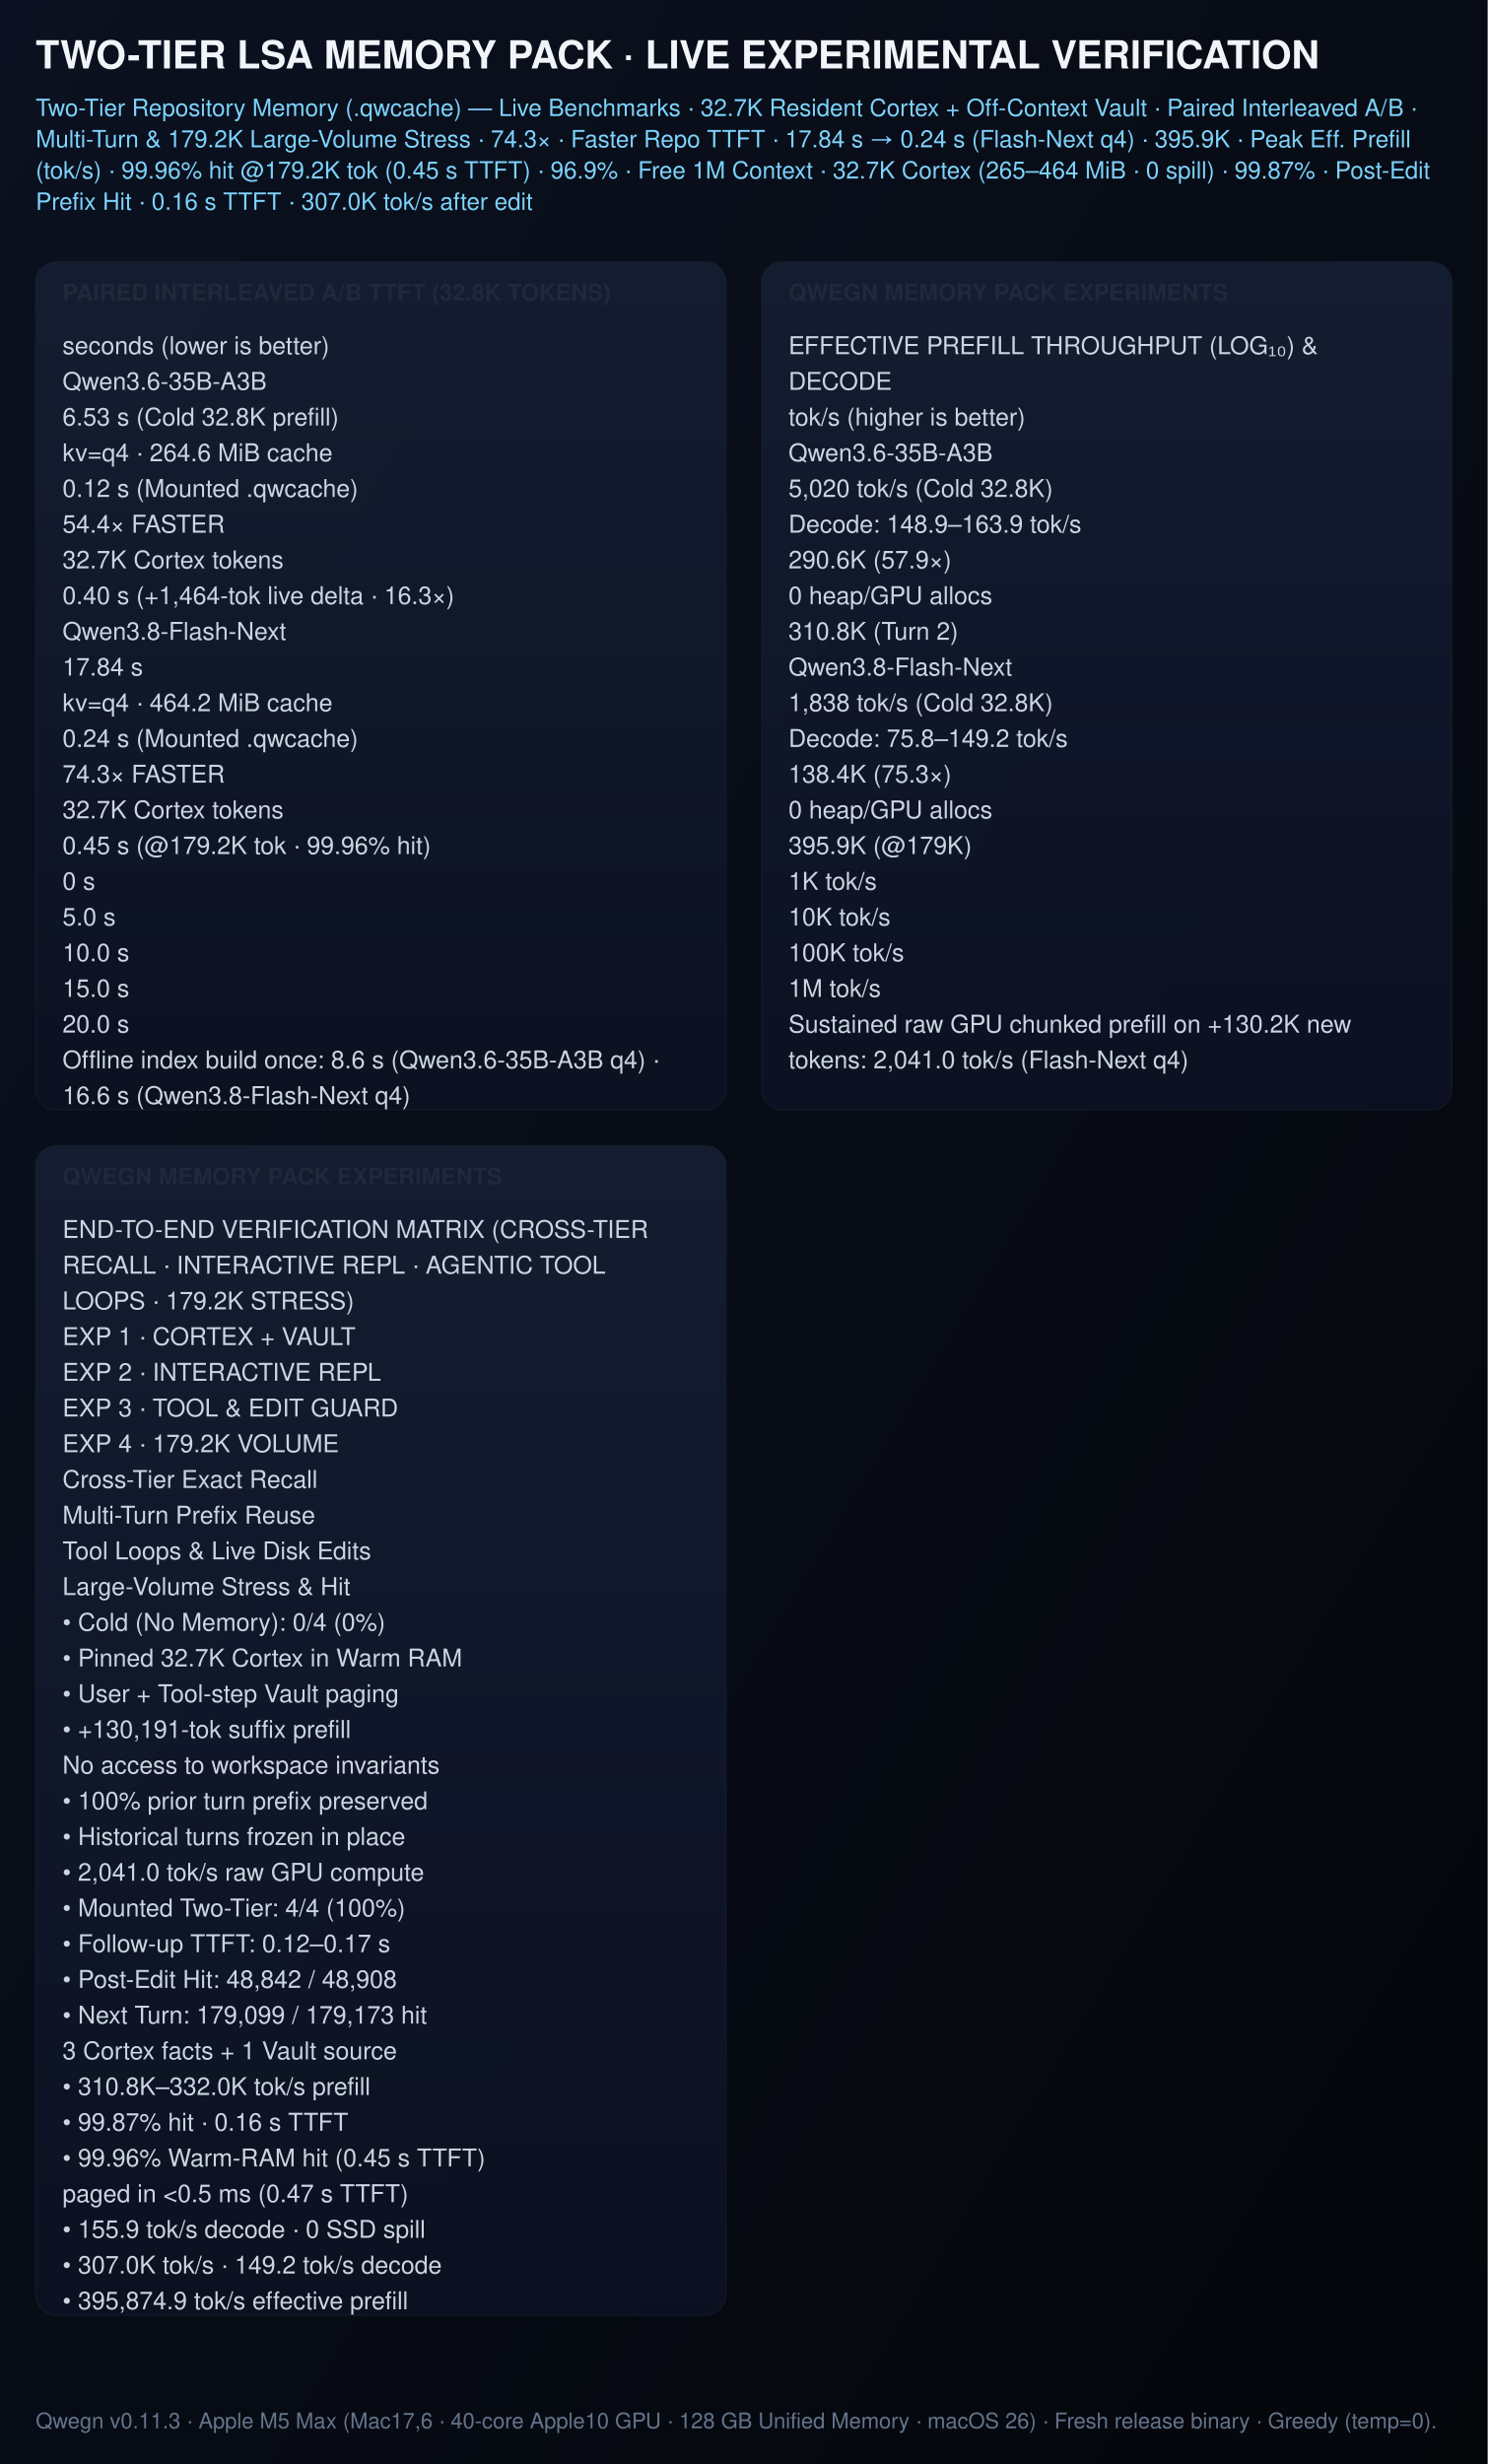
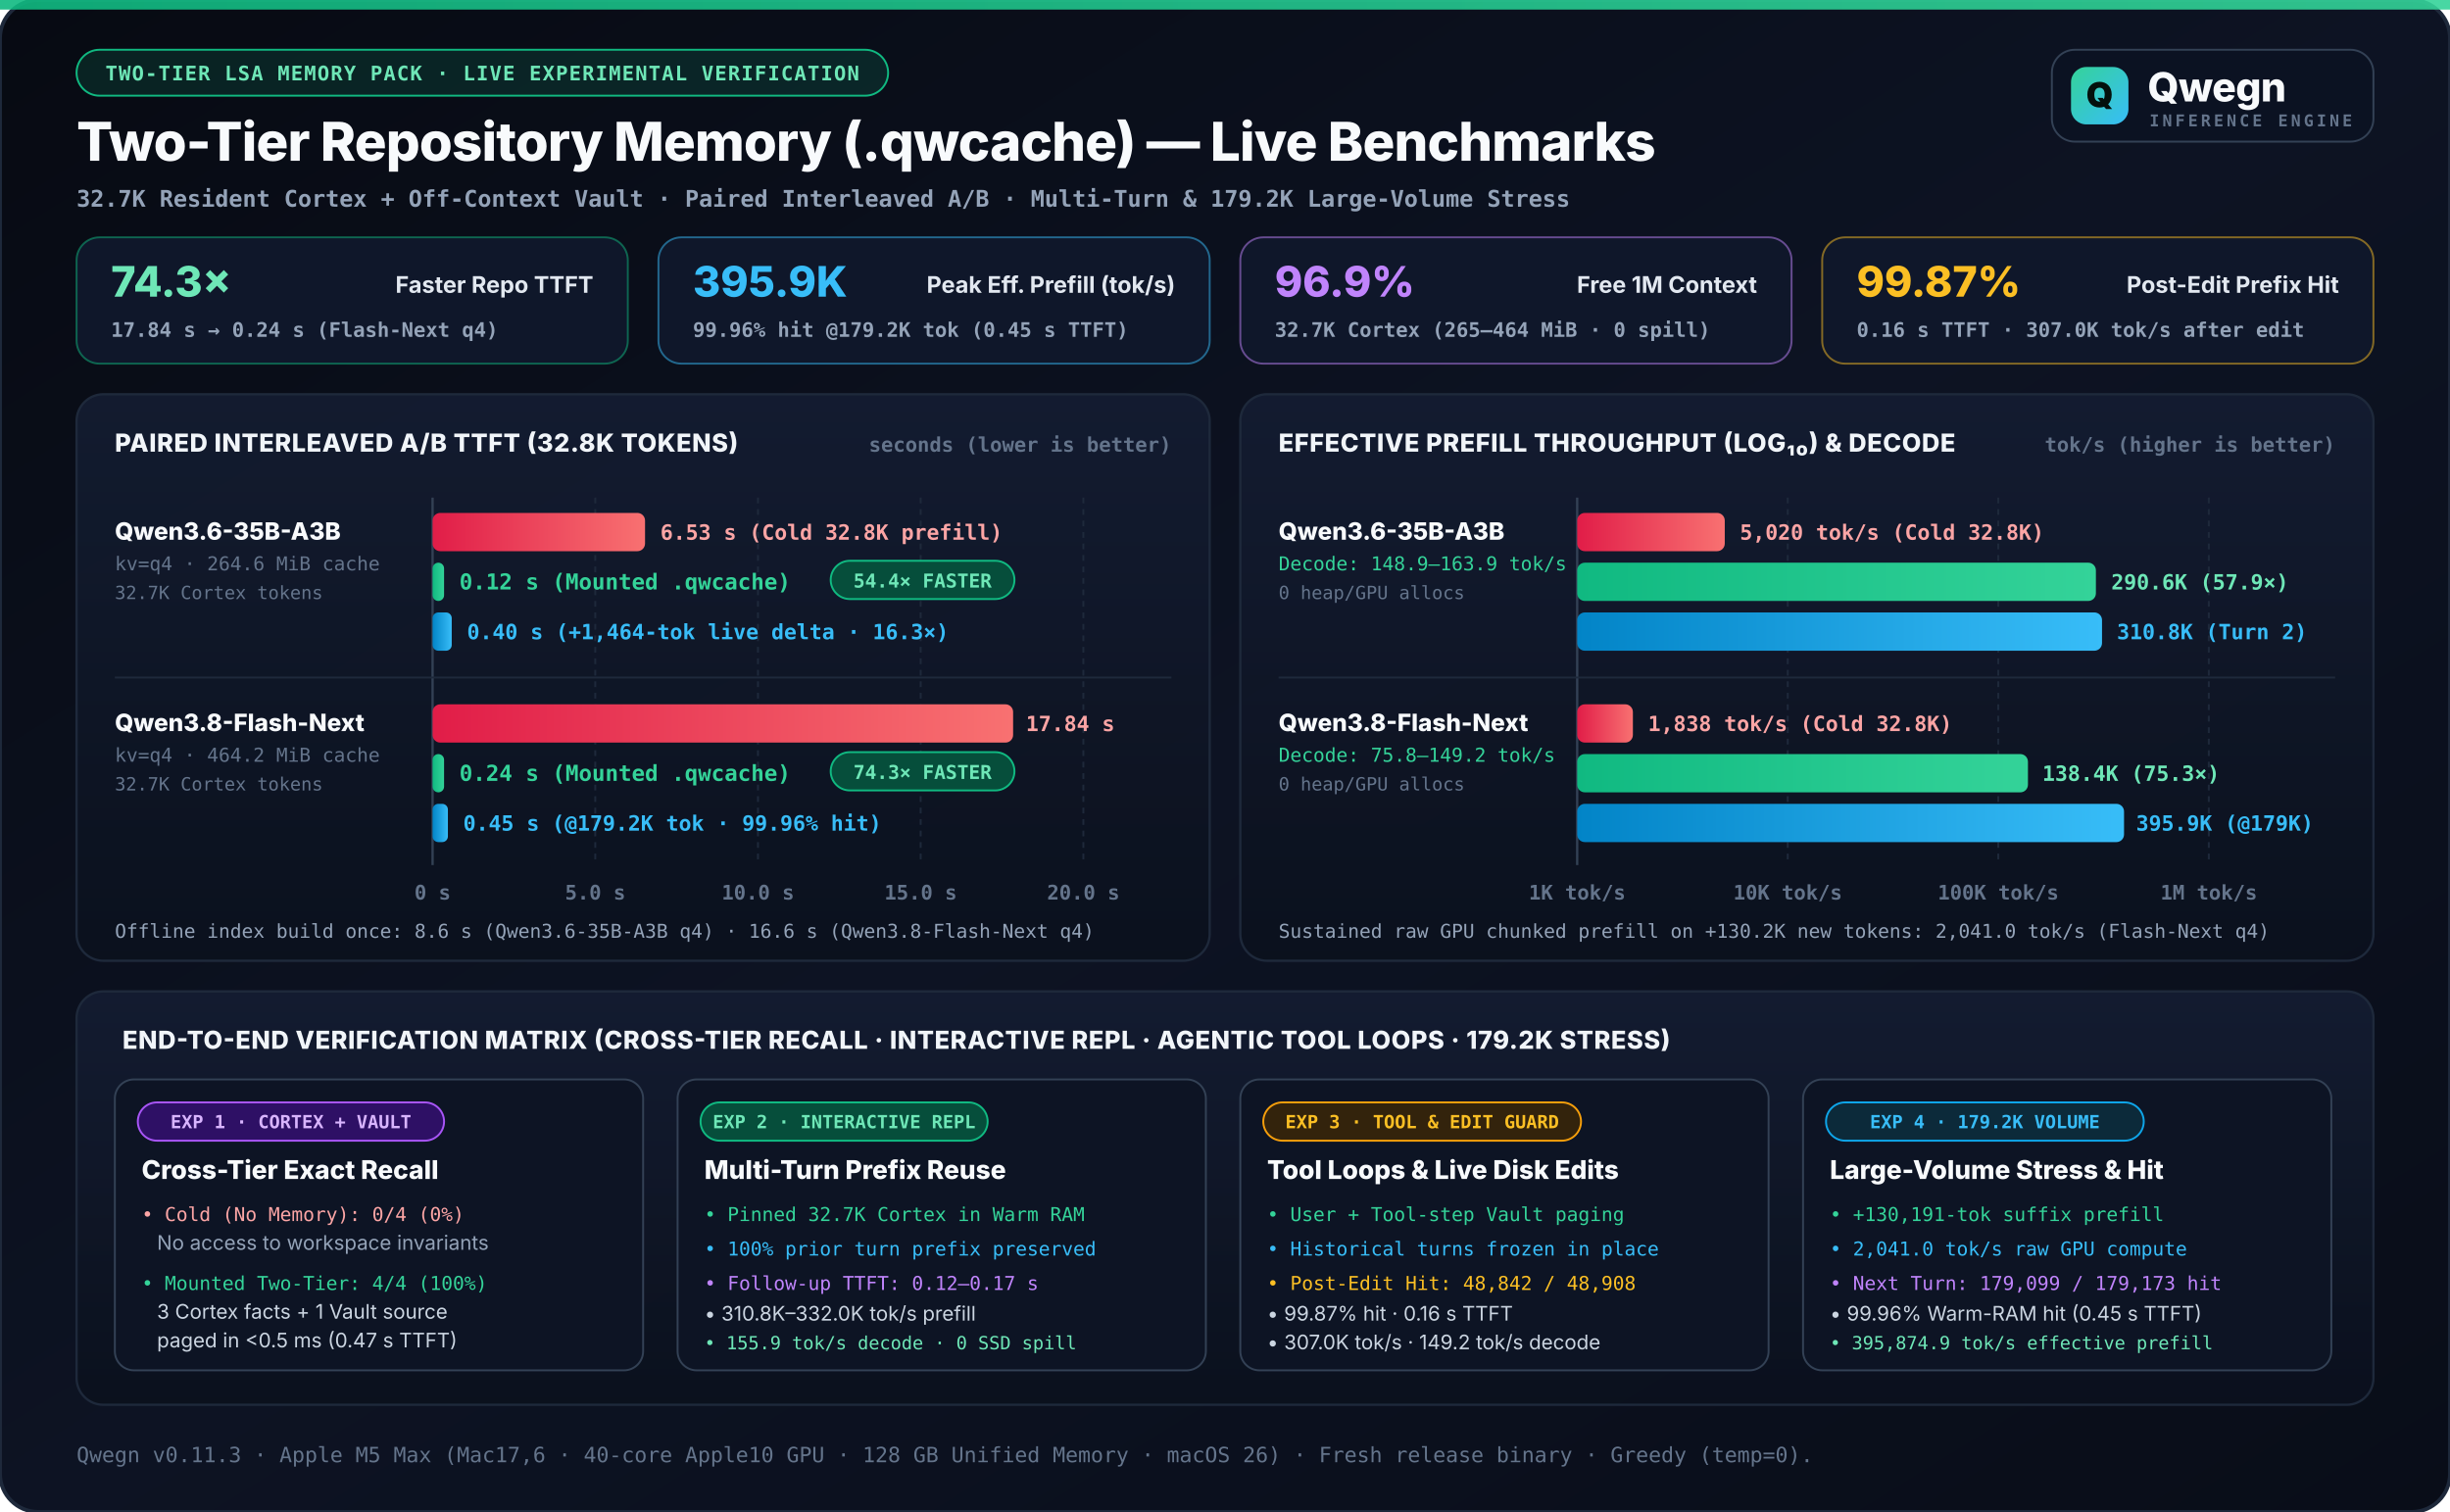
- <svg xmlns="http://www.w3.org/2000/svg" viewBox="0 0 1000 1656" width="1000" height="1656">
+ <svg xmlns="http://www.w3.org/2000/svg" viewBox="0 0 1280 790" width="1280" height="790">
  <defs>
-     <linearGradient id="bg" x1="0%" y1="0%" x2="100%" y2="100%">
-       <stop offset="0%" stop-color="#0b1120" />
-       <stop offset="100%" stop-color="#04060a" />
+     <linearGradient id="bg" x1="0" y1="0" x2="1" y2="1">
+       <stop offset="0" stop-color="#070a12" />
+       <stop offset="0.5" stop-color="#0d1323" />
+       <stop offset="1" stop-color="#090d18" />
    </linearGradient>
-     <linearGradient id="card" x1="0%" y1="0%" x2="0%" y2="100%">
-       <stop offset="0%" stop-color="#151d31" stop-opacity="0.97" />
-       <stop offset="100%" stop-color="#0c1122" stop-opacity="0.95" />
+     <linearGradient id="card" x1="0" y1="0" x2="0" y2="1">
+       <stop offset="0" stop-color="#131c31" stop-opacity="0.94" />
+       <stop offset="1" stop-color="#0b101d" stop-opacity="0.97" />
    </linearGradient>
+     <linearGradient id="emGrad" x1="0" y1="0" x2="1" y2="0">
+       <stop offset="0" stop-color="#10b981" />
+       <stop offset="1" stop-color="#34d399" />
+     </linearGradient>
+     <linearGradient id="cyGrad" x1="0" y1="0" x2="1" y2="0">
+       <stop offset="0" stop-color="#0284c7" />
+       <stop offset="1" stop-color="#38bdf8" />
+     </linearGradient>
+     <linearGradient id="coGrad" x1="0" y1="0" x2="1" y2="0">
+       <stop offset="0" stop-color="#e11d48" />
+       <stop offset="1" stop-color="#f87171" />
+     </linearGradient>
+     <linearGradient id="mark" x1="0" y1="0" x2="1" y2="1">
+       <stop offset="0" stop-color="#34d399" />
+       <stop offset="1" stop-color="#38bdf8" />
+     </linearGradient>
+     <style>
+       .sans { font-family: -apple-system, BlinkMacSystemFont, "SF Pro Display", "Inter", system-ui, sans-serif; }
+       .mono { font-family: "SF Mono", "JetBrains Mono", Menlo, Consolas, monospace; }
+       .ct { font-size: 13px; font-weight: 800; fill: #f1f5f9; letter-spacing: 0.3px; }
+       .ax { font-size: 10.5px; font-weight: 600; fill: #64748b; }
+       .grid { stroke: #1e293b; stroke-width: 1; stroke-dasharray: 3 3; }
+       .axis { stroke: #334155; stroke-width: 1.2; }
+     </style>
  </defs>
-   <rect width="1000" height="1656" fill="url(#bg)" />
-   <text x="24" y="46" font-family="Helvetica Neue,Helvetica,Arial" font-size="26" font-weight="bold" fill="#f1f5f9">TWO-TIER LSA MEMORY PACK · LIVE EXPERIMENTAL VERIFICATION</text>
-   <text x="24" y="78" font-family="Helvetica,Arial" font-size="16" fill="#7dd3fc">Two-Tier Repository Memory (.qwcache) — Live Benchmarks · 32.7K Resident Cortex + Off-Context Vault · Paired Interleaved A/B ·</text>
-   <text x="24" y="99" font-family="Helvetica,Arial" font-size="16" fill="#7dd3fc">Multi-Turn &amp; 179.2K Large-Volume Stress · 74.3× · Faster Repo TTFT · 17.84 s → 0.24 s (Flash-Next q4) · 395.9K · Peak Eff. Prefill</text>
-   <text x="24" y="120" font-family="Helvetica,Arial" font-size="16" fill="#7dd3fc">(tok/s) · 99.96% hit @179.2K tok (0.45 s TTFT) · 96.9% · Free 1M Context · 32.7K Cortex (265–464 MiB · 0 spill) · 99.87% · Post-Edit</text>
-   <text x="24" y="141" font-family="Helvetica,Arial" font-size="16" fill="#7dd3fc">Prefix Hit · 0.16 s TTFT · 307.0K tok/s after edit</text>
-   <rect x="24" y="176" width="464" height="570" rx="14" fill="url(#card)" stroke="#1e293b" stroke-opacity="0.35" />
-   <text x="42" y="202" font-family="Helvetica,Arial" font-size="15.5" font-weight="bold" fill="#1e293b">PAIRED INTERLEAVED A/B TTFT (32.8K TOKENS)</text>
-   <text x="42" y="238" font-family="Helvetica,Arial" font-size="16.5" fill="#cbd5e1">seconds (lower is better)</text>
-   <text x="42" y="262" font-family="Helvetica,Arial" font-size="16.5" fill="#cbd5e1">Qwen3.6-35B-A3B</text>
-   <text x="42" y="286" font-family="Helvetica,Arial" font-size="16.5" fill="#cbd5e1">6.53 s (Cold 32.8K prefill)</text>
-   <text x="42" y="310" font-family="Helvetica,Arial" font-size="16.5" fill="#cbd5e1">kv=q4 · 264.6 MiB cache</text>
-   <text x="42" y="334" font-family="Helvetica,Arial" font-size="16.5" fill="#cbd5e1">0.12 s (Mounted .qwcache)</text>
-   <text x="42" y="358" font-family="Helvetica,Arial" font-size="16.5" fill="#cbd5e1">54.4× FASTER</text>
-   <text x="42" y="382" font-family="Helvetica,Arial" font-size="16.5" fill="#cbd5e1">32.7K Cortex tokens</text>
-   <text x="42" y="406" font-family="Helvetica,Arial" font-size="16.5" fill="#cbd5e1">0.40 s (+1,464-tok live delta · 16.3×)</text>
-   <text x="42" y="430" font-family="Helvetica,Arial" font-size="16.5" fill="#cbd5e1">Qwen3.8-Flash-Next</text>
-   <text x="42" y="454" font-family="Helvetica,Arial" font-size="16.5" fill="#cbd5e1">17.84 s</text>
-   <text x="42" y="478" font-family="Helvetica,Arial" font-size="16.5" fill="#cbd5e1">kv=q4 · 464.2 MiB cache</text>
-   <text x="42" y="502" font-family="Helvetica,Arial" font-size="16.5" fill="#cbd5e1">0.24 s (Mounted .qwcache)</text>
-   <text x="42" y="526" font-family="Helvetica,Arial" font-size="16.5" fill="#cbd5e1">74.3× FASTER</text>
-   <text x="42" y="550" font-family="Helvetica,Arial" font-size="16.5" fill="#cbd5e1">32.7K Cortex tokens</text>
-   <text x="42" y="574" font-family="Helvetica,Arial" font-size="16.5" fill="#cbd5e1">0.45 s (@179.2K tok · 99.96% hit)</text>
-   <text x="42" y="598" font-family="Helvetica,Arial" font-size="16.5" fill="#cbd5e1">0 s</text>
-   <text x="42" y="622" font-family="Helvetica,Arial" font-size="16.5" fill="#cbd5e1">5.0 s</text>
-   <text x="42" y="646" font-family="Helvetica,Arial" font-size="16.5" fill="#cbd5e1">10.0 s</text>
-   <text x="42" y="670" font-family="Helvetica,Arial" font-size="16.5" fill="#cbd5e1">15.0 s</text>
-   <text x="42" y="694" font-family="Helvetica,Arial" font-size="16.5" fill="#cbd5e1">20.0 s</text>
-   <text x="42" y="718" font-family="Helvetica,Arial" font-size="16.5" fill="#cbd5e1">Offline index build once: 8.6 s (Qwen3.6-35B-A3B q4) ·</text>
-   <text x="42" y="742" font-family="Helvetica,Arial" font-size="16.5" fill="#cbd5e1">16.6 s (Qwen3.8-Flash-Next q4)</text>
-   <rect x="512" y="176" width="464" height="570" rx="14" fill="url(#card)" stroke="#1e293b" stroke-opacity="0.35" />
-   <text x="530" y="202" font-family="Helvetica,Arial" font-size="15.5" font-weight="bold" fill="#1e293b">QWEGN MEMORY PACK EXPERIMENTS</text>
-   <text x="530" y="238" font-family="Helvetica,Arial" font-size="16.5" fill="#cbd5e1">EFFECTIVE PREFILL THROUGHPUT (LOG₁₀) &amp;</text>
-   <text x="530" y="262" font-family="Helvetica,Arial" font-size="16.5" fill="#cbd5e1">DECODE</text>
-   <text x="530" y="286" font-family="Helvetica,Arial" font-size="16.5" fill="#cbd5e1">tok/s (higher is better)</text>
-   <text x="530" y="310" font-family="Helvetica,Arial" font-size="16.5" fill="#cbd5e1">Qwen3.6-35B-A3B</text>
-   <text x="530" y="334" font-family="Helvetica,Arial" font-size="16.5" fill="#cbd5e1">5,020 tok/s (Cold 32.8K)</text>
-   <text x="530" y="358" font-family="Helvetica,Arial" font-size="16.5" fill="#cbd5e1">Decode: 148.9–163.9 tok/s</text>
-   <text x="530" y="382" font-family="Helvetica,Arial" font-size="16.5" fill="#cbd5e1">290.6K (57.9×)</text>
-   <text x="530" y="406" font-family="Helvetica,Arial" font-size="16.5" fill="#cbd5e1">0 heap/GPU allocs</text>
-   <text x="530" y="430" font-family="Helvetica,Arial" font-size="16.5" fill="#cbd5e1">310.8K (Turn 2)</text>
-   <text x="530" y="454" font-family="Helvetica,Arial" font-size="16.5" fill="#cbd5e1">Qwen3.8-Flash-Next</text>
-   <text x="530" y="478" font-family="Helvetica,Arial" font-size="16.5" fill="#cbd5e1">1,838 tok/s (Cold 32.8K)</text>
-   <text x="530" y="502" font-family="Helvetica,Arial" font-size="16.5" fill="#cbd5e1">Decode: 75.8–149.2 tok/s</text>
-   <text x="530" y="526" font-family="Helvetica,Arial" font-size="16.5" fill="#cbd5e1">138.4K (75.3×)</text>
-   <text x="530" y="550" font-family="Helvetica,Arial" font-size="16.5" fill="#cbd5e1">0 heap/GPU allocs</text>
-   <text x="530" y="574" font-family="Helvetica,Arial" font-size="16.5" fill="#cbd5e1">395.9K (@179K)</text>
-   <text x="530" y="598" font-family="Helvetica,Arial" font-size="16.5" fill="#cbd5e1">1K tok/s</text>
-   <text x="530" y="622" font-family="Helvetica,Arial" font-size="16.5" fill="#cbd5e1">10K tok/s</text>
-   <text x="530" y="646" font-family="Helvetica,Arial" font-size="16.5" fill="#cbd5e1">100K tok/s</text>
-   <text x="530" y="670" font-family="Helvetica,Arial" font-size="16.5" fill="#cbd5e1">1M tok/s</text>
-   <text x="530" y="694" font-family="Helvetica,Arial" font-size="16.5" fill="#cbd5e1">Sustained raw GPU chunked prefill on +130.2K new</text>
-   <text x="530" y="718" font-family="Helvetica,Arial" font-size="16.5" fill="#cbd5e1">tokens: 2,041.0 tok/s (Flash-Next q4)</text>
-   <rect x="24" y="770" width="464" height="786" rx="14" fill="url(#card)" stroke="#1e293b" stroke-opacity="0.35" />
-   <text x="42" y="796" font-family="Helvetica,Arial" font-size="15.5" font-weight="bold" fill="#1e293b">QWEGN MEMORY PACK EXPERIMENTS</text>
-   <text x="42" y="832" font-family="Helvetica,Arial" font-size="16.5" fill="#cbd5e1">END-TO-END VERIFICATION MATRIX (CROSS-TIER</text>
-   <text x="42" y="856" font-family="Helvetica,Arial" font-size="16.5" fill="#cbd5e1">RECALL · INTERACTIVE REPL · AGENTIC TOOL</text>
-   <text x="42" y="880" font-family="Helvetica,Arial" font-size="16.5" fill="#cbd5e1">LOOPS · 179.2K STRESS)</text>
-   <text x="42" y="904" font-family="Helvetica,Arial" font-size="16.5" fill="#cbd5e1">EXP 1 · CORTEX + VAULT</text>
-   <text x="42" y="928" font-family="Helvetica,Arial" font-size="16.5" fill="#cbd5e1">EXP 2 · INTERACTIVE REPL</text>
-   <text x="42" y="952" font-family="Helvetica,Arial" font-size="16.5" fill="#cbd5e1">EXP 3 · TOOL &amp; EDIT GUARD</text>
-   <text x="42" y="976" font-family="Helvetica,Arial" font-size="16.5" fill="#cbd5e1">EXP 4 · 179.2K VOLUME</text>
-   <text x="42" y="1000" font-family="Helvetica,Arial" font-size="16.5" fill="#cbd5e1">Cross-Tier Exact Recall</text>
-   <text x="42" y="1024" font-family="Helvetica,Arial" font-size="16.5" fill="#cbd5e1">Multi-Turn Prefix Reuse</text>
-   <text x="42" y="1048" font-family="Helvetica,Arial" font-size="16.5" fill="#cbd5e1">Tool Loops &amp; Live Disk Edits</text>
-   <text x="42" y="1072" font-family="Helvetica,Arial" font-size="16.5" fill="#cbd5e1">Large-Volume Stress &amp; Hit</text>
-   <text x="42" y="1096" font-family="Helvetica,Arial" font-size="16.5" fill="#cbd5e1">• Cold (No Memory): 0/4 (0%)</text>
-   <text x="42" y="1120" font-family="Helvetica,Arial" font-size="16.5" fill="#cbd5e1">• Pinned 32.7K Cortex in Warm RAM</text>
-   <text x="42" y="1144" font-family="Helvetica,Arial" font-size="16.5" fill="#cbd5e1">• User + Tool-step Vault paging</text>
-   <text x="42" y="1168" font-family="Helvetica,Arial" font-size="16.5" fill="#cbd5e1">• +130,191-tok suffix prefill</text>
-   <text x="42" y="1192" font-family="Helvetica,Arial" font-size="16.5" fill="#cbd5e1">No access to workspace invariants</text>
-   <text x="42" y="1216" font-family="Helvetica,Arial" font-size="16.5" fill="#cbd5e1">• 100% prior turn prefix preserved</text>
-   <text x="42" y="1240" font-family="Helvetica,Arial" font-size="16.5" fill="#cbd5e1">• Historical turns frozen in place</text>
-   <text x="42" y="1264" font-family="Helvetica,Arial" font-size="16.5" fill="#cbd5e1">• 2,041.0 tok/s raw GPU compute</text>
-   <text x="42" y="1288" font-family="Helvetica,Arial" font-size="16.5" fill="#cbd5e1">• Mounted Two-Tier: 4/4 (100%)</text>
-   <text x="42" y="1312" font-family="Helvetica,Arial" font-size="16.5" fill="#cbd5e1">• Follow-up TTFT: 0.12–0.17 s</text>
-   <text x="42" y="1336" font-family="Helvetica,Arial" font-size="16.5" fill="#cbd5e1">• Post-Edit Hit: 48,842 / 48,908</text>
-   <text x="42" y="1360" font-family="Helvetica,Arial" font-size="16.5" fill="#cbd5e1">• Next Turn: 179,099 / 179,173 hit</text>
-   <text x="42" y="1384" font-family="Helvetica,Arial" font-size="16.5" fill="#cbd5e1">3 Cortex facts + 1 Vault source</text>
-   <text x="42" y="1408" font-family="Helvetica,Arial" font-size="16.5" fill="#cbd5e1">• 310.8K–332.0K tok/s prefill</text>
-   <text x="42" y="1432" font-family="Helvetica,Arial" font-size="16.5" fill="#cbd5e1">• 99.87% hit · 0.16 s TTFT</text>
-   <text x="42" y="1456" font-family="Helvetica,Arial" font-size="16.5" fill="#cbd5e1">• 99.96% Warm-RAM hit (0.45 s TTFT)</text>
-   <text x="42" y="1480" font-family="Helvetica,Arial" font-size="16.5" fill="#cbd5e1">paged in &lt;0.5 ms (0.47 s TTFT)</text>
-   <text x="42" y="1504" font-family="Helvetica,Arial" font-size="16.5" fill="#cbd5e1">• 155.9 tok/s decode · 0 SSD spill</text>
-   <text x="42" y="1528" font-family="Helvetica,Arial" font-size="16.5" fill="#cbd5e1">• 307.0K tok/s · 149.2 tok/s decode</text>
-   <text x="42" y="1552" font-family="Helvetica,Arial" font-size="16.5" fill="#cbd5e1">• 395,874.9 tok/s effective prefill</text>
-   <text x="24" y="1632" font-family="Helvetica,Arial" font-size="14.5" fill="#64748b">Qwegn v0.11.3 · Apple M5 Max (Mac17,6 · 40-core Apple10 GPU · 128 GB Unified Memory · macOS 26) · Fresh release binary · Greedy (temp=0).</text>
+   <rect width="1280" height="790" rx="20" fill="url(#bg)" stroke="#1e293b" stroke-width="2" />
+   <rect x="0" y="0" width="1280" height="5" fill="url(#emGrad)" opacity="0.9" />
+   <g transform="translate(40, 26)">
+     <rect width="424" height="24" rx="12" fill="#10b981" fill-opacity="0.14" stroke="#10b981" />
+     <text x="212" y="16" text-anchor="middle" class="mono" font-size="10.5" font-weight="700" fill="#6ee7b7" letter-spacing="0.6">TWO-TIER LSA MEMORY PACK · LIVE EXPERIMENTAL VERIFICATION</text>
+     <text x="0" y="58" class="sans" font-size="28" font-weight="800" fill="#f8fafc" letter-spacing="-0.4">Two-Tier Repository Memory (.qwcache) — Live Benchmarks</text>
+     <text x="0" y="82" class="mono" font-size="12" font-weight="600" fill="#94a3b8">32.7K Resident Cortex + Off-Context Vault · Paired Interleaved A/B · Multi-Turn &amp; 179.2K Large-Volume Stress</text>
+   </g>
+   <g transform="translate(1072, 26)">
+     <rect width="168" height="48" rx="12" fill="#0b1222" stroke="#334155" stroke-width="1" />
+     <rect x="10" y="9" width="30" height="30" rx="8" fill="url(#mark)" />
+     <text x="25" y="30" text-anchor="middle" class="sans" font-size="18" font-weight="900" fill="#04110c">Q</text>
+     <text x="50" y="27" class="sans" font-size="21" font-weight="800" fill="#f8fafc" letter-spacing="-0.3">Qwegn</text>
+     <text x="51" y="40" class="mono" font-size="8.5" font-weight="700" fill="#64748b" letter-spacing="1.6">INFERENCE ENGINE</text>
+   </g>
+   <g transform="translate(40, 124)">
+     <rect width="288" height="66" rx="12" fill="#0f172a" stroke="#10b981" stroke-opacity="0.5" />
+     <text x="18" y="31" class="sans" font-size="22" font-weight="800" fill="#6ee7b7">74.3×</text>
+     <text x="270" y="29" text-anchor="end" class="sans" font-size="12" font-weight="700" fill="#e2e8f0">Faster Repo TTFT</text>
+     <text x="18" y="52" class="mono" font-size="10.5" font-weight="600" fill="#94a3b8">17.84 s → 0.24 s (Flash-Next q4)</text>
+   </g>
+   <g transform="translate(344, 124)">
+     <rect width="288" height="66" rx="12" fill="#0f172a" stroke="#38bdf8" stroke-opacity="0.5" />
+     <text x="18" y="31" class="sans" font-size="22" font-weight="800" fill="#38bdf8">395.9K</text>
+     <text x="270" y="29" text-anchor="end" class="sans" font-size="12" font-weight="700" fill="#e2e8f0">Peak Eff. Prefill (tok/s)</text>
+     <text x="18" y="52" class="mono" font-size="10.5" font-weight="600" fill="#94a3b8">99.96% hit @179.2K tok (0.45 s TTFT)</text>
+   </g>
+   <g transform="translate(648, 124)">
+     <rect width="288" height="66" rx="12" fill="#0f172a" stroke="#c084fc" stroke-opacity="0.5" />
+     <text x="18" y="31" class="sans" font-size="22" font-weight="800" fill="#c084fc">96.9%</text>
+     <text x="270" y="29" text-anchor="end" class="sans" font-size="12" font-weight="700" fill="#e2e8f0">Free 1M Context</text>
+     <text x="18" y="52" class="mono" font-size="10.5" font-weight="600" fill="#94a3b8">32.7K Cortex (265–464 MiB · 0 spill)</text>
+   </g>
+   <g transform="translate(952, 124)">
+     <rect width="288" height="66" rx="12" fill="#0f172a" stroke="#fbbf24" stroke-opacity="0.5" />
+     <text x="18" y="31" class="sans" font-size="22" font-weight="800" fill="#fbbf24">99.87%</text>
+     <text x="270" y="29" text-anchor="end" class="sans" font-size="12" font-weight="700" fill="#e2e8f0">Post-Edit Prefix Hit</text>
+     <text x="18" y="52" class="mono" font-size="10.5" font-weight="600" fill="#94a3b8">0.16 s TTFT · 307.0K tok/s after edit</text>
+   </g>
+   <g transform="translate(40, 206)">
+     <rect width="592" height="296" rx="14" fill="url(#card)" stroke="#1e293b" stroke-width="1.2" />
+     <text x="20" y="30" class="sans ct">PAIRED INTERLEAVED A/B TTFT (32.8K TOKENS)</text>
+     <text x="572" y="30" text-anchor="end" class="mono ax">seconds (lower is better)</text>
+     <line x1="186" y1="54" x2="186" y2="246" class="axis" />
+     <line x1="271" y1="54" x2="271" y2="246" class="grid" />
+     <line x1="356" y1="54" x2="356" y2="246" class="grid" />
+     <line x1="441" y1="54" x2="441" y2="246" class="grid" />
+     <line x1="526" y1="54" x2="526" y2="246" class="grid" />
+     <text x="186" y="264" text-anchor="middle" class="mono ax">0 s</text>
+     <text x="271" y="264" text-anchor="middle" class="mono ax">5.0 s</text>
+     <text x="356" y="264" text-anchor="middle" class="mono ax">10.0 s</text>
+     <text x="441" y="264" text-anchor="middle" class="mono ax">15.0 s</text>
+     <text x="526" y="264" text-anchor="middle" class="mono ax">20.0 s</text>
+     <text x="20" y="76" class="sans" font-size="12.5" font-weight="800" fill="#f8fafc">Qwen3.6-35B-A3B</text>
+     <text x="20" y="92" class="mono" font-size="10" fill="#64748b">kv=q4 · 264.6 MiB cache</text>
+     <text x="20" y="107" class="mono" font-size="9.5" fill="#64748b">32.7K Cortex tokens</text>
+     <rect x="186" y="62" width="111.0" height="20" rx="4" fill="url(#coGrad)" />
+     <text x="305" y="76" class="mono" font-size="11" font-weight="700" fill="#fca5a5">6.53 s (Cold 32.8K prefill)</text>
+     <rect x="186" y="88" width="6" height="20" rx="3" fill="url(#emGrad)" />
+     <text x="200" y="102" class="mono" font-size="11.5" font-weight="800" fill="#34d399">0.12 s (Mounted .qwcache)</text>
+     <rect x="394" y="87" width="96" height="20" rx="10" fill="#064e3b" stroke="#10b981" />
+     <text x="442" y="101" text-anchor="middle" class="mono" font-size="10" font-weight="800" fill="#6ee7b7">54.4× FASTER</text>
+     <rect x="186" y="114" width="10" height="20" rx="3" fill="url(#cyGrad)" />
+     <text x="204" y="128" class="mono" font-size="11" font-weight="700" fill="#38bdf8">0.40 s (+1,464-tok live delta · 16.3×)</text>
+     <line x1="20" y1="148" x2="572" y2="148" stroke="#1e293b" stroke-width="1" />
+     <text x="20" y="176" class="sans" font-size="12.5" font-weight="800" fill="#f8fafc">Qwen3.8-Flash-Next</text>
+     <text x="20" y="192" class="mono" font-size="10" fill="#64748b">kv=q4 · 464.2 MiB cache</text>
+     <text x="20" y="207" class="mono" font-size="9.5" fill="#64748b">32.7K Cortex tokens</text>
+     <rect x="186" y="162" width="303.3" height="20" rx="4" fill="url(#coGrad)" />
+     <text x="496" y="176" class="mono" font-size="11" font-weight="700" fill="#fca5a5">17.84 s</text>
+     <rect x="186" y="188" width="6" height="20" rx="3" fill="url(#emGrad)" />
+     <text x="200" y="202" class="mono" font-size="11.5" font-weight="800" fill="#34d399">0.24 s (Mounted .qwcache)</text>
+     <rect x="394" y="187" width="96" height="20" rx="10" fill="#064e3b" stroke="#10b981" />
+     <text x="442" y="201" text-anchor="middle" class="mono" font-size="10" font-weight="800" fill="#6ee7b7">74.3× FASTER</text>
+     <rect x="186" y="214" width="8" height="20" rx="3" fill="url(#cyGrad)" />
+     <text x="202" y="228" class="mono" font-size="11" font-weight="700" fill="#38bdf8">0.45 s (@179.2K tok · 99.96% hit)</text>
+     <text x="20" y="284" class="mono" font-size="10" fill="#94a3b8">Offline index build once: 8.6 s (Qwen3.6-35B-A3B q4) · 16.6 s (Qwen3.8-Flash-Next q4)</text>
+   </g>
+   <g transform="translate(648, 206)">
+     <rect width="592" height="296" rx="14" fill="url(#card)" stroke="#1e293b" stroke-width="1.2" />
+     <text x="20" y="30" class="sans ct">EFFECTIVE PREFILL THROUGHPUT (LOG₁₀) &amp; DECODE</text>
+     <text x="572" y="30" text-anchor="end" class="mono ax">tok/s (higher is better)</text>
+     <line x1="176" y1="54" x2="176" y2="246" class="axis" />
+     <line x1="286" y1="54" x2="286" y2="246" class="grid" />
+     <line x1="396" y1="54" x2="396" y2="246" class="grid" />
+     <line x1="506" y1="54" x2="506" y2="246" class="grid" />
+     <text x="176" y="264" text-anchor="middle" class="mono ax">1K tok/s</text>
+     <text x="286" y="264" text-anchor="middle" class="mono ax">10K tok/s</text>
+     <text x="396" y="264" text-anchor="middle" class="mono ax">100K tok/s</text>
+     <text x="506" y="264" text-anchor="middle" class="mono ax">1M tok/s</text>
+     <text x="20" y="76" class="sans" font-size="12.5" font-weight="800" fill="#f8fafc">Qwen3.6-35B-A3B</text>
+     <text x="20" y="92" class="mono" font-size="10" fill="#34d399">Decode: 148.9–163.9 tok/s</text>
+     <text x="20" y="107" class="mono" font-size="9.5" fill="#64748b">0 heap/GPU allocs</text>
+     <rect x="176" y="62" width="77.1" height="20" rx="4" fill="url(#coGrad)" />
+     <text x="261" y="76" class="mono" font-size="11" font-weight="700" fill="#fca5a5">5,020 tok/s (Cold 32.8K)</text>
+     <rect x="176" y="88" width="271.0" height="20" rx="4" fill="url(#emGrad)" />
+     <text x="455" y="102" class="mono" font-size="11" font-weight="800" fill="#6ee7b7">290.6K (57.9×)</text>
+     <rect x="176" y="114" width="274.2" height="20" rx="4" fill="url(#cyGrad)" />
+     <text x="458" y="128" class="mono" font-size="11" font-weight="700" fill="#38bdf8">310.8K (Turn 2)</text>
+     <line x1="20" y1="148" x2="572" y2="148" stroke="#1e293b" stroke-width="1" />
+     <text x="20" y="176" class="sans" font-size="12.5" font-weight="800" fill="#f8fafc">Qwen3.8-Flash-Next</text>
+     <text x="20" y="192" class="mono" font-size="10" fill="#34d399">Decode: 75.8–149.2 tok/s</text>
+     <text x="20" y="207" class="mono" font-size="9.5" fill="#64748b">0 heap/GPU allocs</text>
+     <rect x="176" y="162" width="29.1" height="20" rx="4" fill="url(#coGrad)" />
+     <text x="213" y="176" class="mono" font-size="11" font-weight="700" fill="#fca5a5">1,838 tok/s (Cold 32.8K)</text>
+     <rect x="176" y="188" width="235.5" height="20" rx="4" fill="url(#emGrad)" />
+     <text x="419" y="202" class="mono" font-size="11" font-weight="800" fill="#6ee7b7">138.4K (75.3×)</text>
+     <rect x="176" y="214" width="285.7" height="20" rx="4" fill="url(#cyGrad)" />
+     <text x="468" y="228" class="mono" font-size="11" font-weight="700" fill="#38bdf8">395.9K (@179K)</text>
+     <text x="20" y="284" class="mono" font-size="10" fill="#94a3b8">Sustained raw GPU chunked prefill on +130.2K new tokens: 2,041.0 tok/s (Flash-Next q4)</text>
+   </g>
+   <g transform="translate(40, 518)">
+     <rect width="1200" height="216" rx="14" fill="url(#card)" stroke="#1e293b" stroke-width="1.2" />
+     <text x="24" y="30" class="sans ct">END-TO-END VERIFICATION MATRIX (CROSS-TIER RECALL · INTERACTIVE REPL · AGENTIC TOOL LOOPS · 179.2K STRESS)</text>
+     <g transform="translate(20, 46)">
+       <rect width="276" height="152" rx="10" fill="#0d1424" stroke="#334155" />
+       <rect x="12" y="12" width="160" height="20" rx="10" fill="#2e1065" stroke="#a855f7" />
+       <text x="92" y="25.5" text-anchor="middle" class="mono" font-size="9.5" font-weight="700" fill="#d8b4fe">EXP 1 · CORTEX + VAULT</text>
+       <text x="14" y="52" class="sans" font-size="13.5" font-weight="800" fill="#f8fafc">Cross-Tier Exact Recall</text>
+       <text x="14" y="74" class="mono" font-size="10" fill="#fca5a5">• Cold (No Memory): 0/4 (0%)</text>
+       <text x="22" y="89" class="sans" font-size="10.5" fill="#94a3b8">No access to workspace invariants</text>
+       <text x="14" y="110" class="mono" font-size="10" fill="#34d399">• Mounted Two-Tier: 4/4 (100%)</text>
+       <text x="22" y="125" class="sans" font-size="10.5" fill="#cbd5e1">3 Cortex facts + 1 Vault source</text>
+       <text x="22" y="140" class="sans" font-size="10.5" fill="#cbd5e1">paged in &lt;0.5 ms (0.47 s TTFT)</text>
+     </g>
+     <g transform="translate(314, 46)">
+       <rect width="276" height="152" rx="10" fill="#0d1424" stroke="#334155" />
+       <rect x="12" y="12" width="150" height="20" rx="10" fill="#064e3b" stroke="#10b981" />
+       <text x="87" y="25.5" text-anchor="middle" class="mono" font-size="9.5" font-weight="700" fill="#6ee7b7">EXP 2 · INTERACTIVE REPL</text>
+       <text x="14" y="52" class="sans" font-size="13.5" font-weight="800" fill="#f8fafc">Multi-Turn Prefix Reuse</text>
+       <text x="14" y="74" class="mono" font-size="10" fill="#34d399">• Pinned 32.7K Cortex in Warm RAM</text>
+       <text x="14" y="92" class="mono" font-size="10" fill="#38bdf8">• 100% prior turn prefix preserved</text>
+       <text x="14" y="110" class="mono" font-size="10" fill="#c084fc">• Follow-up TTFT: 0.12–0.17 s</text>
+       <text x="14" y="126" class="sans" font-size="10.5" fill="#cbd5e1">• 310.8K–332.0K tok/s prefill</text>
+       <text x="14" y="141" class="mono" font-size="9.5" fill="#6ee7b7">• 155.9 tok/s decode · 0 SSD spill</text>
+     </g>
+     <g transform="translate(608, 46)">
+       <rect width="276" height="152" rx="10" fill="#0d1424" stroke="#334155" />
+       <rect x="12" y="12" width="166" height="20" rx="10" fill="#33230c" stroke="#f59e0b" />
+       <text x="95" y="25.5" text-anchor="middle" class="mono" font-size="9.5" font-weight="700" fill="#fbbf24">EXP 3 · TOOL &amp; EDIT GUARD</text>
+       <text x="14" y="52" class="sans" font-size="13.5" font-weight="800" fill="#f8fafc">Tool Loops &amp; Live Disk Edits</text>
+       <text x="14" y="74" class="mono" font-size="10" fill="#34d399">• User + Tool-step Vault paging</text>
+       <text x="14" y="92" class="mono" font-size="10" fill="#38bdf8">• Historical turns frozen in place</text>
+       <text x="14" y="110" class="mono" font-size="10" fill="#fbbf24">• Post-Edit Hit: 48,842 / 48,908</text>
+       <text x="14" y="126" class="sans" font-size="10.5" fill="#cbd5e1">• 99.87% hit · 0.16 s TTFT</text>
+       <text x="14" y="141" class="sans" font-size="10.5" fill="#cbd5e1">• 307.0K tok/s · 149.2 tok/s decode</text>
+     </g>
+     <g transform="translate(902, 46)">
+       <rect width="276" height="152" rx="10" fill="#0d1424" stroke="#334155" />
+       <rect x="12" y="12" width="166" height="20" rx="10" fill="#0c2a3a" stroke="#0ea5e9" />
+       <text x="95" y="25.5" text-anchor="middle" class="mono" font-size="9.5" font-weight="700" fill="#38bdf8">EXP 4 · 179.2K VOLUME</text>
+       <text x="14" y="52" class="sans" font-size="13.5" font-weight="800" fill="#f8fafc">Large-Volume Stress &amp; Hit</text>
+       <text x="14" y="74" class="mono" font-size="10" fill="#34d399">• +130,191-tok suffix prefill</text>
+       <text x="14" y="92" class="mono" font-size="10" fill="#38bdf8">• 2,041.0 tok/s raw GPU compute</text>
+       <text x="14" y="110" class="mono" font-size="10" fill="#c084fc">• Next Turn: 179,099 / 179,173 hit</text>
+       <text x="14" y="126" class="sans" font-size="10.5" fill="#cbd5e1">• 99.96% Warm-RAM hit (0.45 s TTFT)</text>
+       <text x="14" y="141" class="mono" font-size="9.5" fill="#6ee7b7">• 395,874.9 tok/s effective prefill</text>
+     </g>
+   </g>
+   <text x="40" y="764" class="mono" font-size="11" fill="#64748b">Qwegn v0.11.3 · Apple M5 Max (Mac17,6 · 40-core Apple10 GPU · 128 GB Unified Memory · macOS 26) · Fresh release binary · Greedy (temp=0).</text>
</svg>
